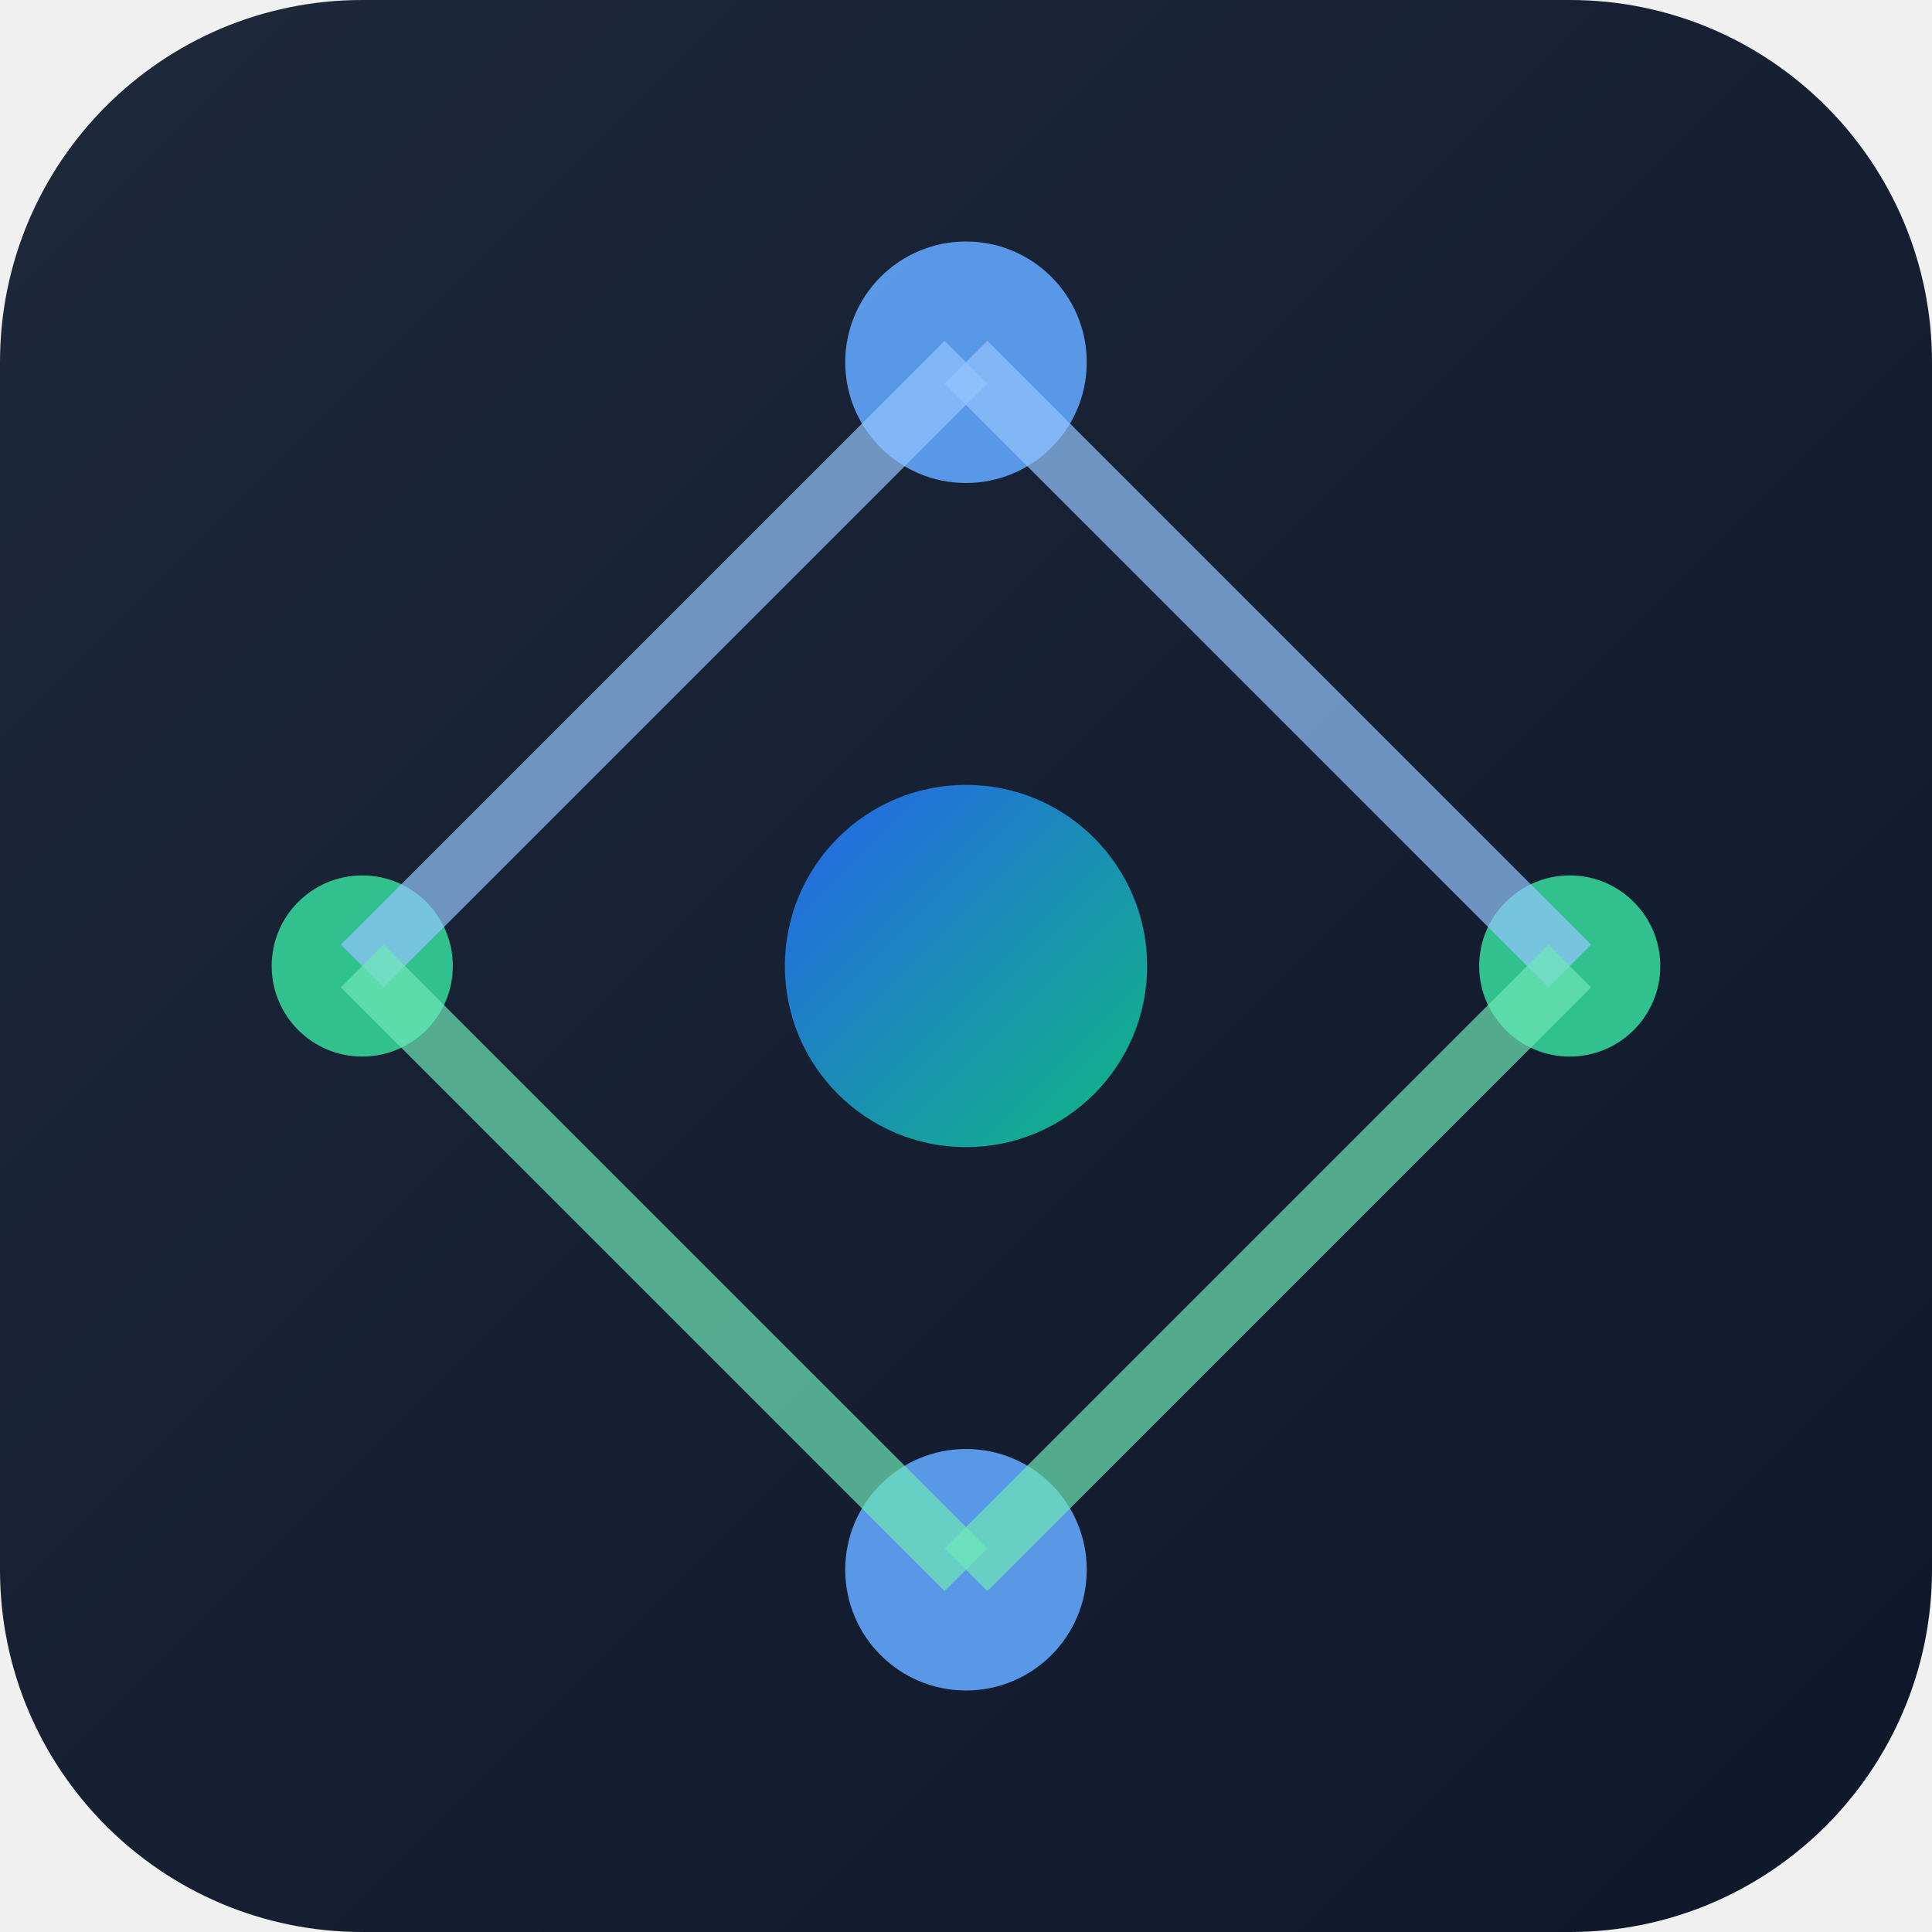
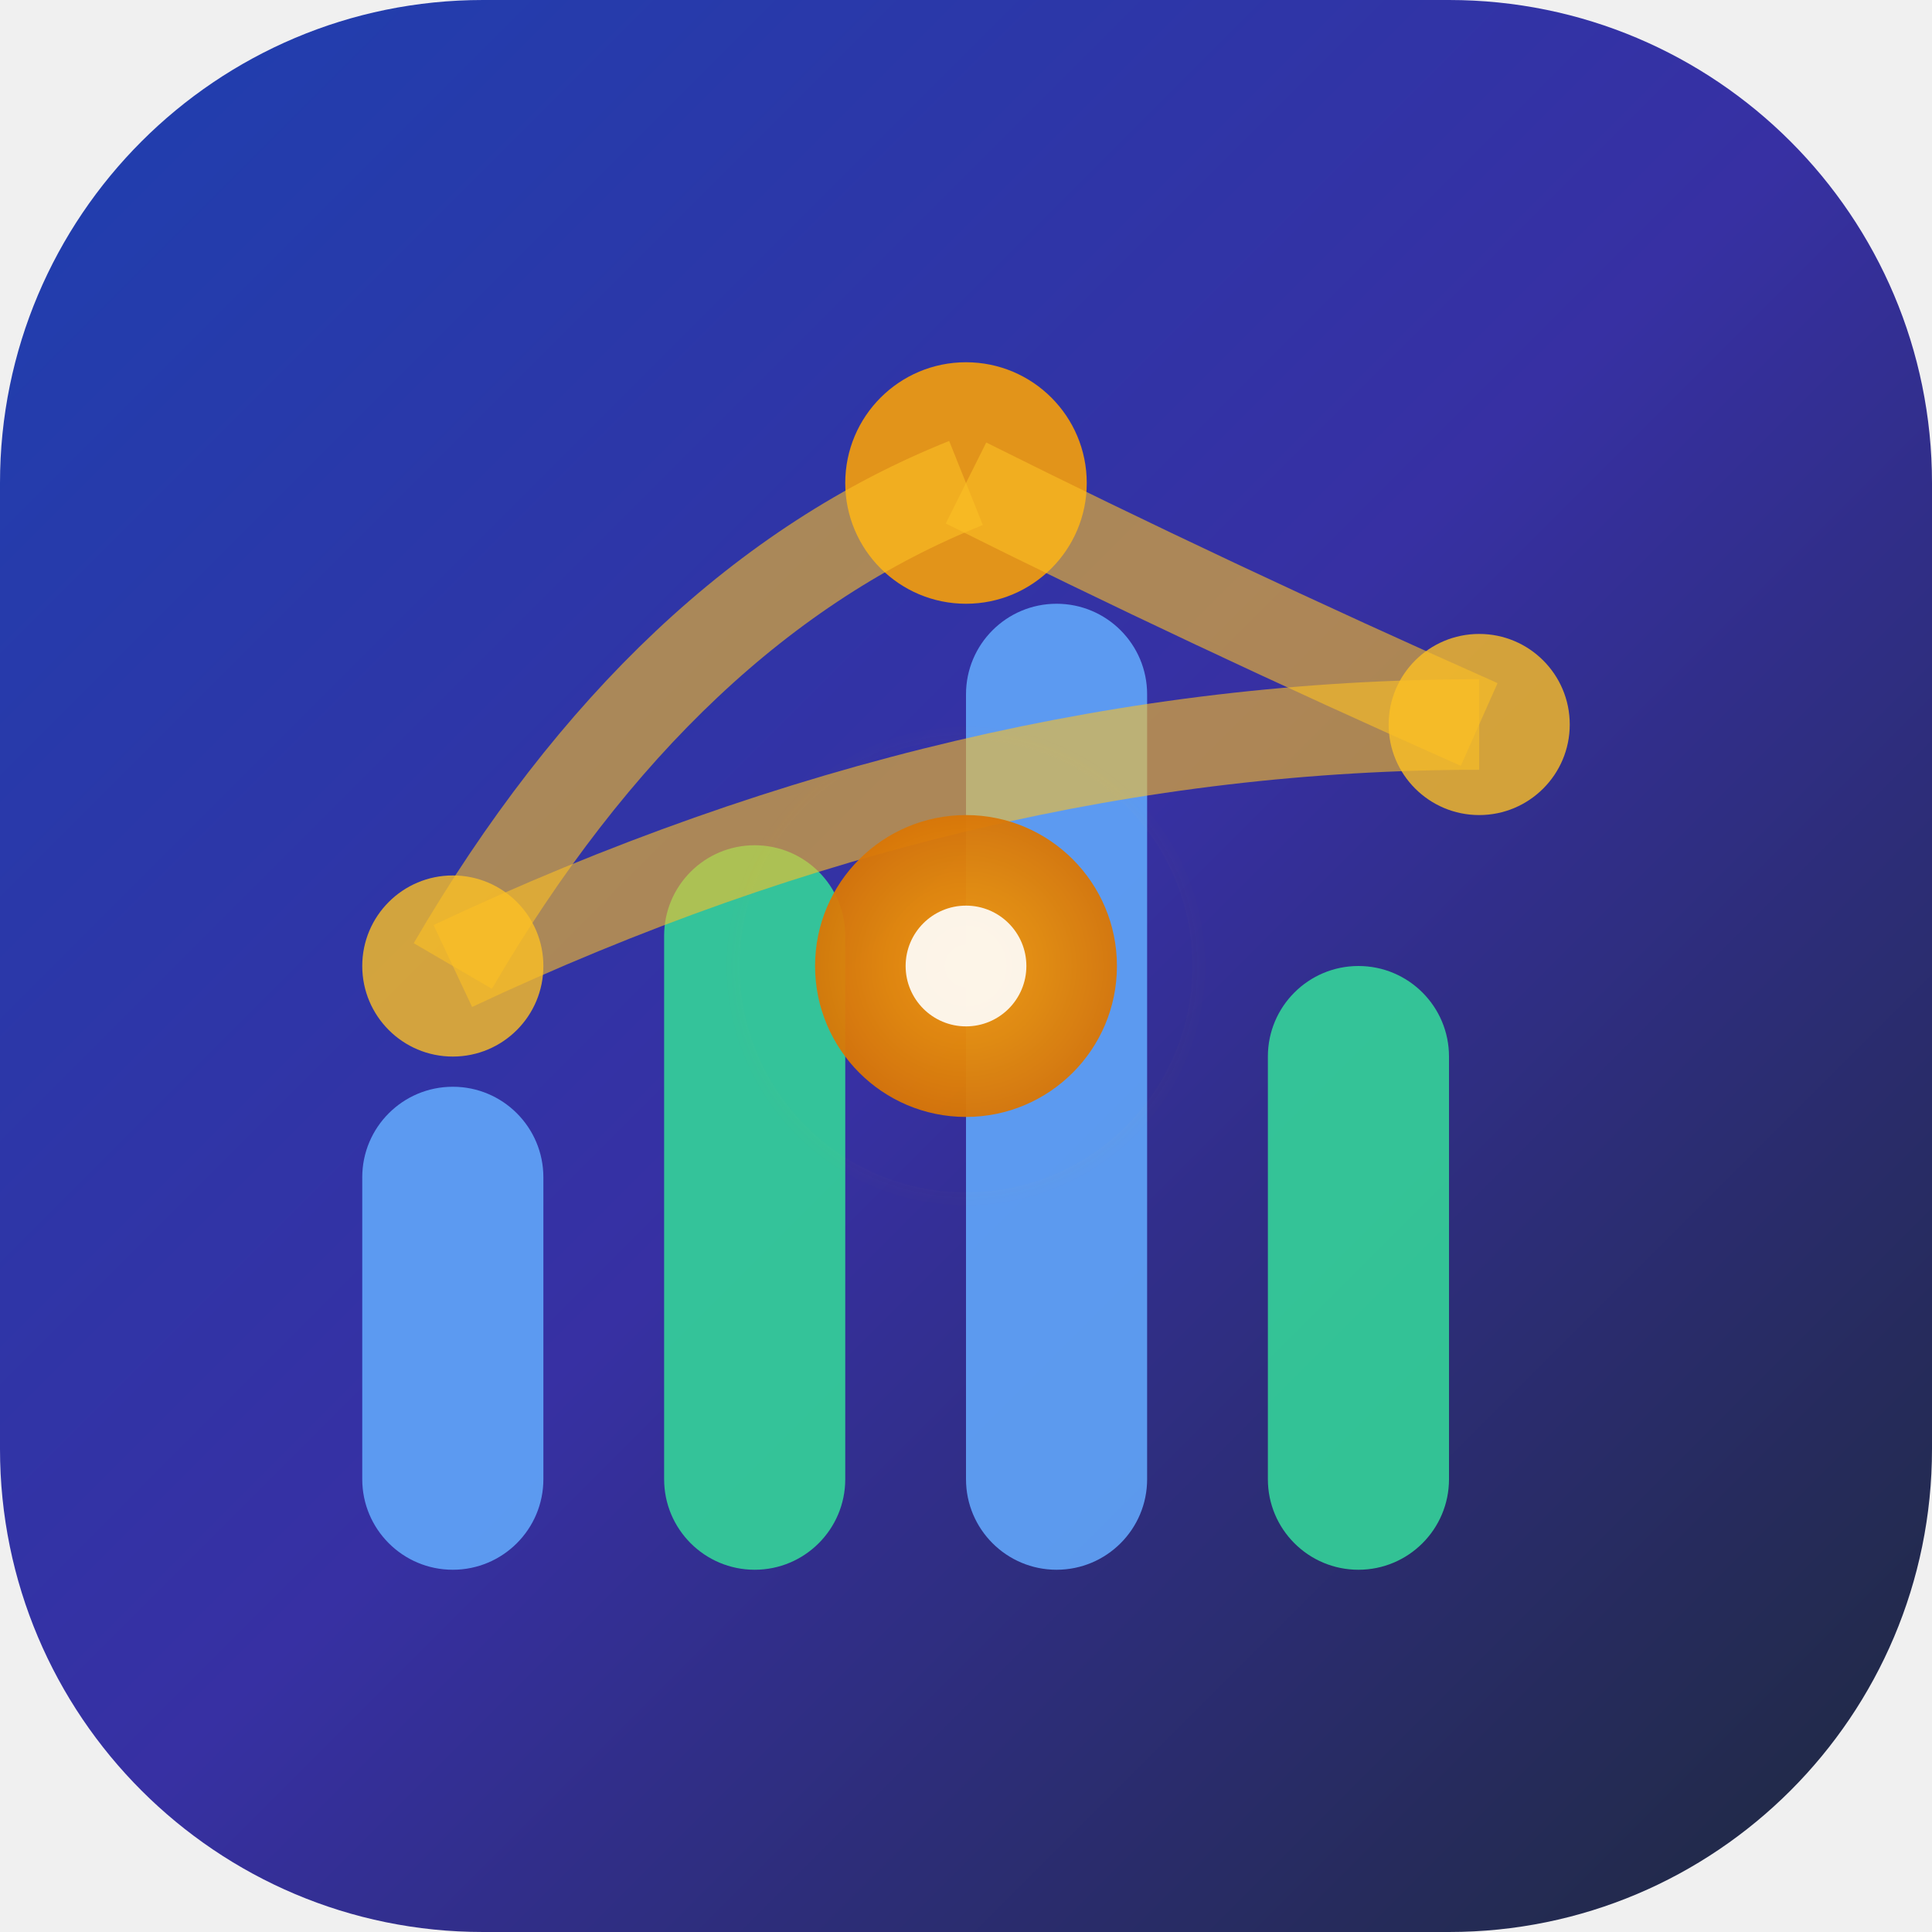
<svg xmlns="http://www.w3.org/2000/svg" width="32" height="32" viewBox="0 0 32 32">
-   <rect width="32" height="32" rx="6" fill="url(#faviconBg)" />
-   <circle cx="16" cy="6" r="2" fill="#60a5fa" opacity="0.9" />
-   <circle cx="6" cy="16" r="1.5" fill="#34d399" opacity="0.9" />
-   <circle cx="26" cy="16" r="1.5" fill="#34d399" opacity="0.9" />
-   <circle cx="16" cy="26" r="2" fill="#60a5fa" opacity="0.9" />
-   <line x1="16" y1="6" x2="6" y2="16" stroke="#93c5fd" stroke-width="1" opacity="0.7" />
-   <line x1="16" y1="6" x2="26" y2="16" stroke="#93c5fd" stroke-width="1" opacity="0.7" />
-   <line x1="6" y1="16" x2="16" y2="26" stroke="#6ee7b7" stroke-width="1" opacity="0.7" />
-   <line x1="26" y1="16" x2="16" y2="26" stroke="#6ee7b7" stroke-width="1" opacity="0.7" />
-   <circle cx="16" cy="16" r="3" fill="url(#faviconCenter)" />
+   <rect width="32" height="32" rx="8" fill="url(#modernBg)" />
+   <rect x="6" y="18" width="3" height="8" rx="1.5" fill="#60a5fa" opacity="0.9" />
+   <rect x="11" y="14" width="3" height="12" rx="1.5" fill="#34d399" opacity="0.9" />
+   <rect x="16" y="10" width="3" height="16" rx="1.5" fill="#60a5fa" opacity="0.9" />
+   <rect x="21" y="16" width="3" height="10" rx="1.5" fill="#34d399" opacity="0.9" />
+   <circle cx="7.5" cy="16" r="1.5" fill="#fbbf24" opacity="0.8" />
+   <circle cx="24.5" cy="12" r="1.5" fill="#fbbf24" opacity="0.8" />
+   <circle cx="16" cy="8" r="2" fill="#f59e0b" opacity="0.9" />
+   <path d="M7.5 16 Q16 12 24.5 12" stroke="#fbbf24" stroke-width="1.5" fill="none" opacity="0.6" />
+   <path d="M7.5 16 Q11 10 16 8" stroke="#fbbf24" stroke-width="1.5" fill="none" opacity="0.6" />
+   <path d="M16 8 Q20 10 24.5 12" stroke="#fbbf24" stroke-width="1.5" fill="none" opacity="0.6" />
+   <circle cx="16" cy="16" r="2.5" fill="url(#brainGradient)" opacity="0.95" />
+   <circle cx="16" cy="16" r="1" fill="#ffffff" opacity="0.9" />
+   <circle cx="16" cy="16" r="4" fill="none" stroke="url(#glowGradient)" stroke-width="0.5" opacity="0.3" />
  <defs>
-     <linearGradient id="faviconBg" x1="0%" y1="0%" x2="100%" y2="100%">
-       <stop offset="0%" style="stop-color:#1e293b" />
-       <stop offset="100%" style="stop-color:#0f172a" />
+     <linearGradient id="modernBg" x1="0%" y1="0%" x2="100%" y2="100%">
+       <stop offset="0%" style="stop-color:#1e40af" />
+       <stop offset="50%" style="stop-color:#3730a3" />
+       <stop offset="100%" style="stop-color:#1e293b" />
    </linearGradient>
-     <linearGradient id="faviconCenter" x1="0%" y1="0%" x2="100%" y2="100%">
-       <stop offset="0%" style="stop-color:#2563eb" />
-       <stop offset="100%" style="stop-color:#10b981" />
-     </linearGradient>
+     <radialGradient id="brainGradient" cx="50%" cy="50%" r="50%">
+       <stop offset="0%" style="stop-color:#f59e0b" />
+       <stop offset="100%" style="stop-color:#d97706" />
+     </radialGradient>
+     <radialGradient id="glowGradient" cx="50%" cy="50%" r="50%">
+       <stop offset="0%" style="stop-color:#fbbf24;stop-opacity:0.8" />
+       <stop offset="100%" style="stop-color:#fbbf24;stop-opacity:0" />
+     </radialGradient>
  </defs>
</svg>
